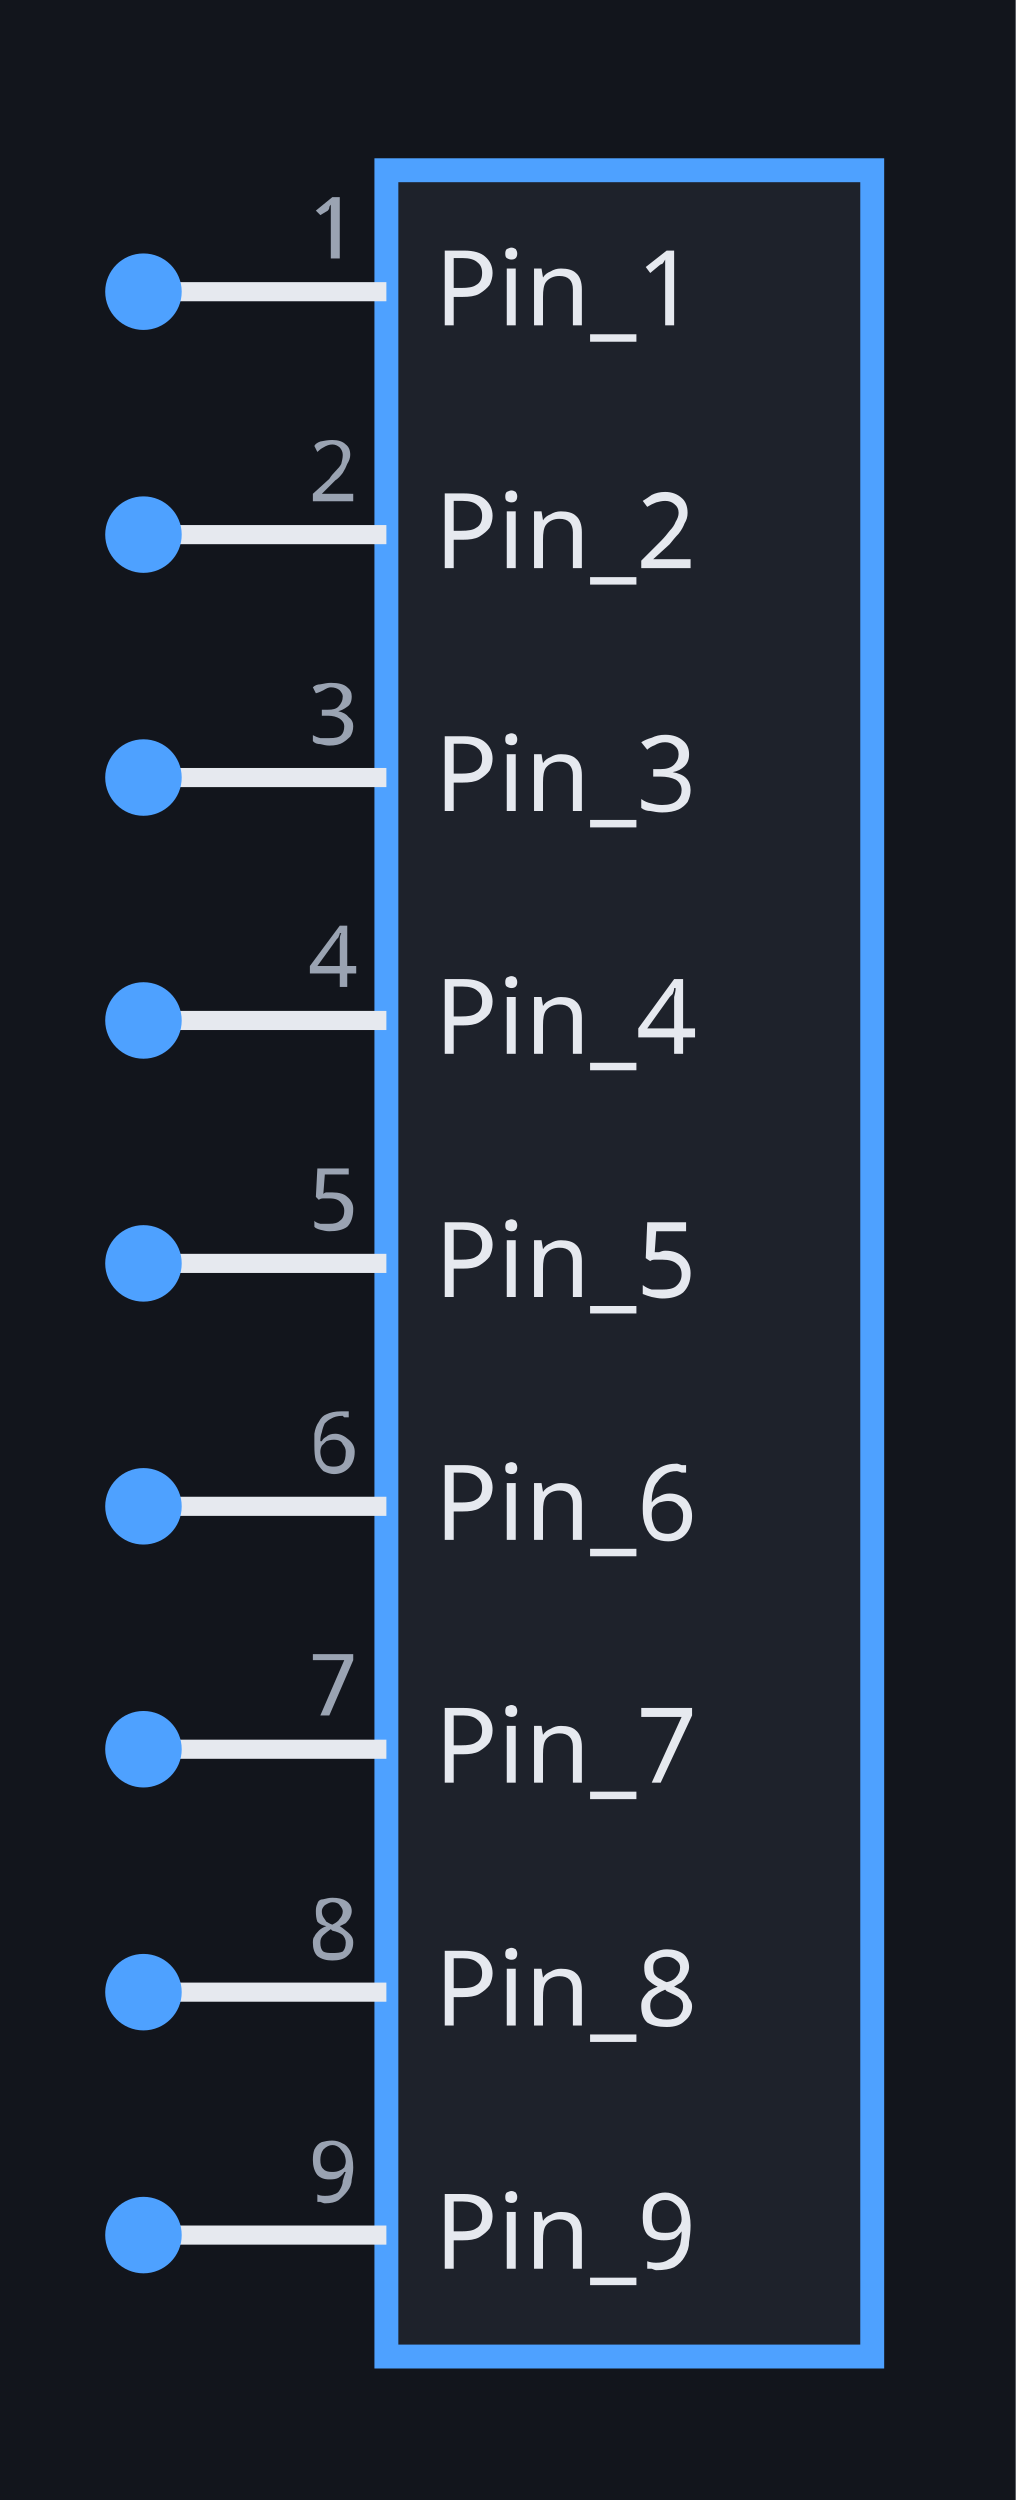
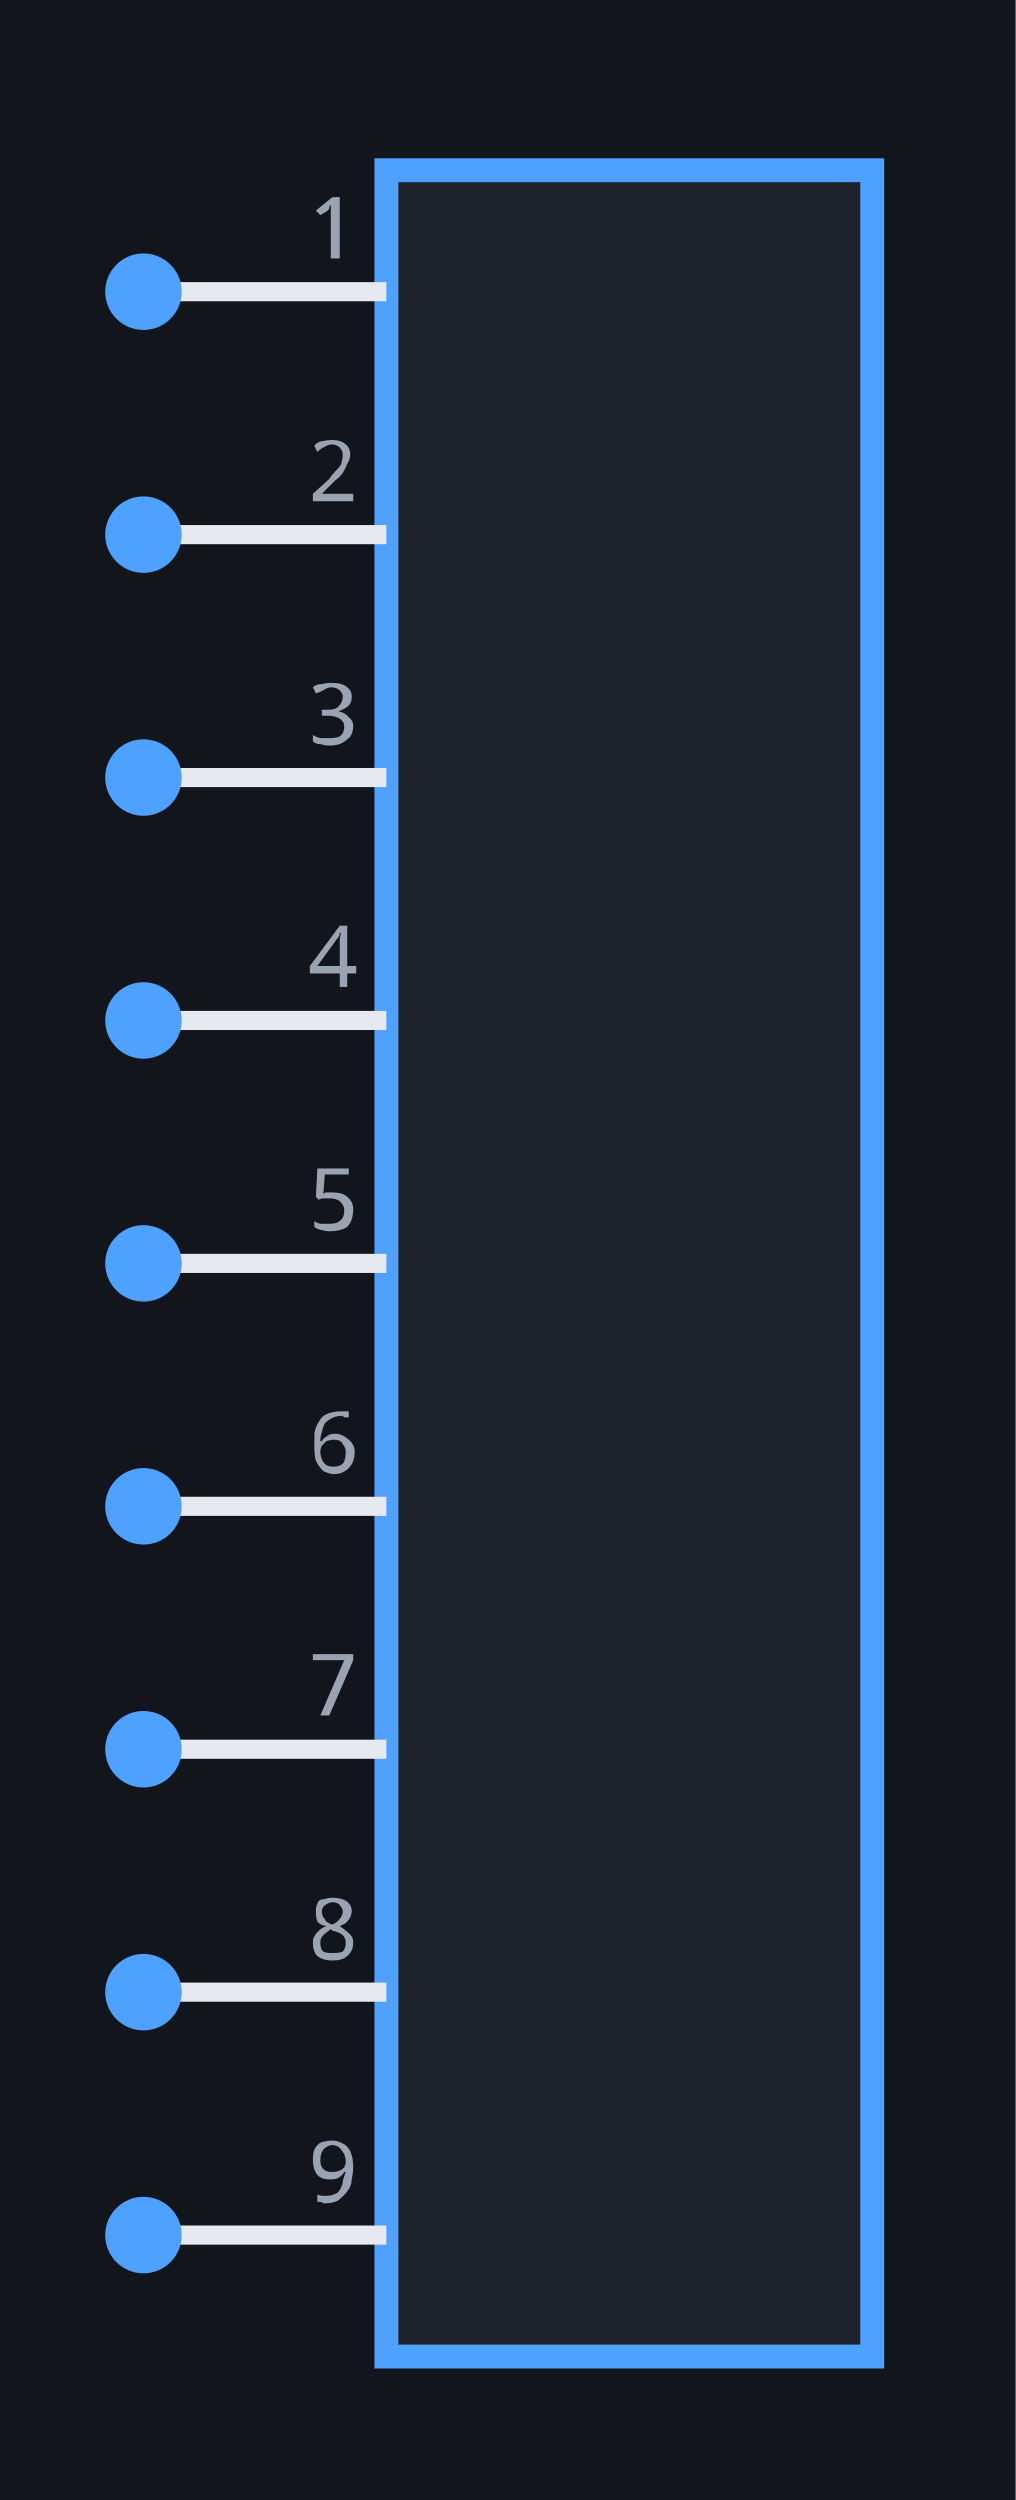
<svg xmlns="http://www.w3.org/2000/svg" viewBox="-6.58 -13.21 10.62 26.14" preserveAspectRatio="xMidYMid meet" style="width:100%;height:100%">
  <rect x="-6.58" y="-13.21" width="10.62" height="26.14" fill="#12151c" />
  <rect x="-2.540" y="-11.430" width="5.080" height="22.860" fill="#1e222b" stroke="#4ea1ff" stroke-width="0.25" />
  <line x1="-5.080" y1="-10.160" x2="-2.540" y2="-10.160" stroke="#e6e9ef" stroke-width="0.2" />
  <circle cx="-5.080" cy="-10.160" r="0.4" fill="#4ea1ff" />
-   <text x="-2.040" y="-9.810" fill="#e6e9ef" font-size="1.1" text-anchor="start" font-family="sans-serif">Pin_1</text>
  <text x="-2.840" y="-10.510" fill="#9aa3b2" font-size="0.9" text-anchor="end" font-family="sans-serif">1</text>
  <line x1="-5.080" y1="-7.620" x2="-2.540" y2="-7.620" stroke="#e6e9ef" stroke-width="0.2" />
  <circle cx="-5.080" cy="-7.620" r="0.4" fill="#4ea1ff" />
-   <text x="-2.040" y="-7.270" fill="#e6e9ef" font-size="1.1" text-anchor="start" font-family="sans-serif">Pin_2</text>
  <text x="-2.840" y="-7.970" fill="#9aa3b2" font-size="0.9" text-anchor="end" font-family="sans-serif">2</text>
  <line x1="-5.080" y1="-5.080" x2="-2.540" y2="-5.080" stroke="#e6e9ef" stroke-width="0.2" />
  <circle cx="-5.080" cy="-5.080" r="0.4" fill="#4ea1ff" />
-   <text x="-2.040" y="-4.730" fill="#e6e9ef" font-size="1.1" text-anchor="start" font-family="sans-serif">Pin_3</text>
  <text x="-2.840" y="-5.430" fill="#9aa3b2" font-size="0.9" text-anchor="end" font-family="sans-serif">3</text>
  <line x1="-5.080" y1="-2.540" x2="-2.540" y2="-2.540" stroke="#e6e9ef" stroke-width="0.2" />
  <circle cx="-5.080" cy="-2.540" r="0.4" fill="#4ea1ff" />
-   <text x="-2.040" y="-2.190" fill="#e6e9ef" font-size="1.1" text-anchor="start" font-family="sans-serif">Pin_4</text>
  <text x="-2.840" y="-2.890" fill="#9aa3b2" font-size="0.9" text-anchor="end" font-family="sans-serif">4</text>
  <line x1="-5.080" y1="-0.000" x2="-2.540" y2="-0.000" stroke="#e6e9ef" stroke-width="0.2" />
  <circle cx="-5.080" cy="-0.000" r="0.4" fill="#4ea1ff" />
-   <text x="-2.040" y="0.350" fill="#e6e9ef" font-size="1.1" text-anchor="start" font-family="sans-serif">Pin_5</text>
  <text x="-2.840" y="-0.350" fill="#9aa3b2" font-size="0.9" text-anchor="end" font-family="sans-serif">5</text>
  <line x1="-5.080" y1="2.540" x2="-2.540" y2="2.540" stroke="#e6e9ef" stroke-width="0.2" />
  <circle cx="-5.080" cy="2.540" r="0.4" fill="#4ea1ff" />
-   <text x="-2.040" y="2.890" fill="#e6e9ef" font-size="1.1" text-anchor="start" font-family="sans-serif">Pin_6</text>
  <text x="-2.840" y="2.190" fill="#9aa3b2" font-size="0.9" text-anchor="end" font-family="sans-serif">6</text>
  <line x1="-5.080" y1="5.080" x2="-2.540" y2="5.080" stroke="#e6e9ef" stroke-width="0.2" />
  <circle cx="-5.080" cy="5.080" r="0.4" fill="#4ea1ff" />
-   <text x="-2.040" y="5.430" fill="#e6e9ef" font-size="1.1" text-anchor="start" font-family="sans-serif">Pin_7</text>
  <text x="-2.840" y="4.730" fill="#9aa3b2" font-size="0.9" text-anchor="end" font-family="sans-serif">7</text>
  <line x1="-5.080" y1="7.620" x2="-2.540" y2="7.620" stroke="#e6e9ef" stroke-width="0.2" />
  <circle cx="-5.080" cy="7.620" r="0.4" fill="#4ea1ff" />
-   <text x="-2.040" y="7.970" fill="#e6e9ef" font-size="1.1" text-anchor="start" font-family="sans-serif">Pin_8</text>
  <text x="-2.840" y="7.270" fill="#9aa3b2" font-size="0.9" text-anchor="end" font-family="sans-serif">8</text>
  <line x1="-5.080" y1="10.160" x2="-2.540" y2="10.160" stroke="#e6e9ef" stroke-width="0.2" />
  <circle cx="-5.080" cy="10.160" r="0.4" fill="#4ea1ff" />
-   <text x="-2.040" y="10.510" fill="#e6e9ef" font-size="1.1" text-anchor="start" font-family="sans-serif">Pin_9</text>
  <text x="-2.840" y="9.810" fill="#9aa3b2" font-size="0.9" text-anchor="end" font-family="sans-serif">9</text>
</svg>
